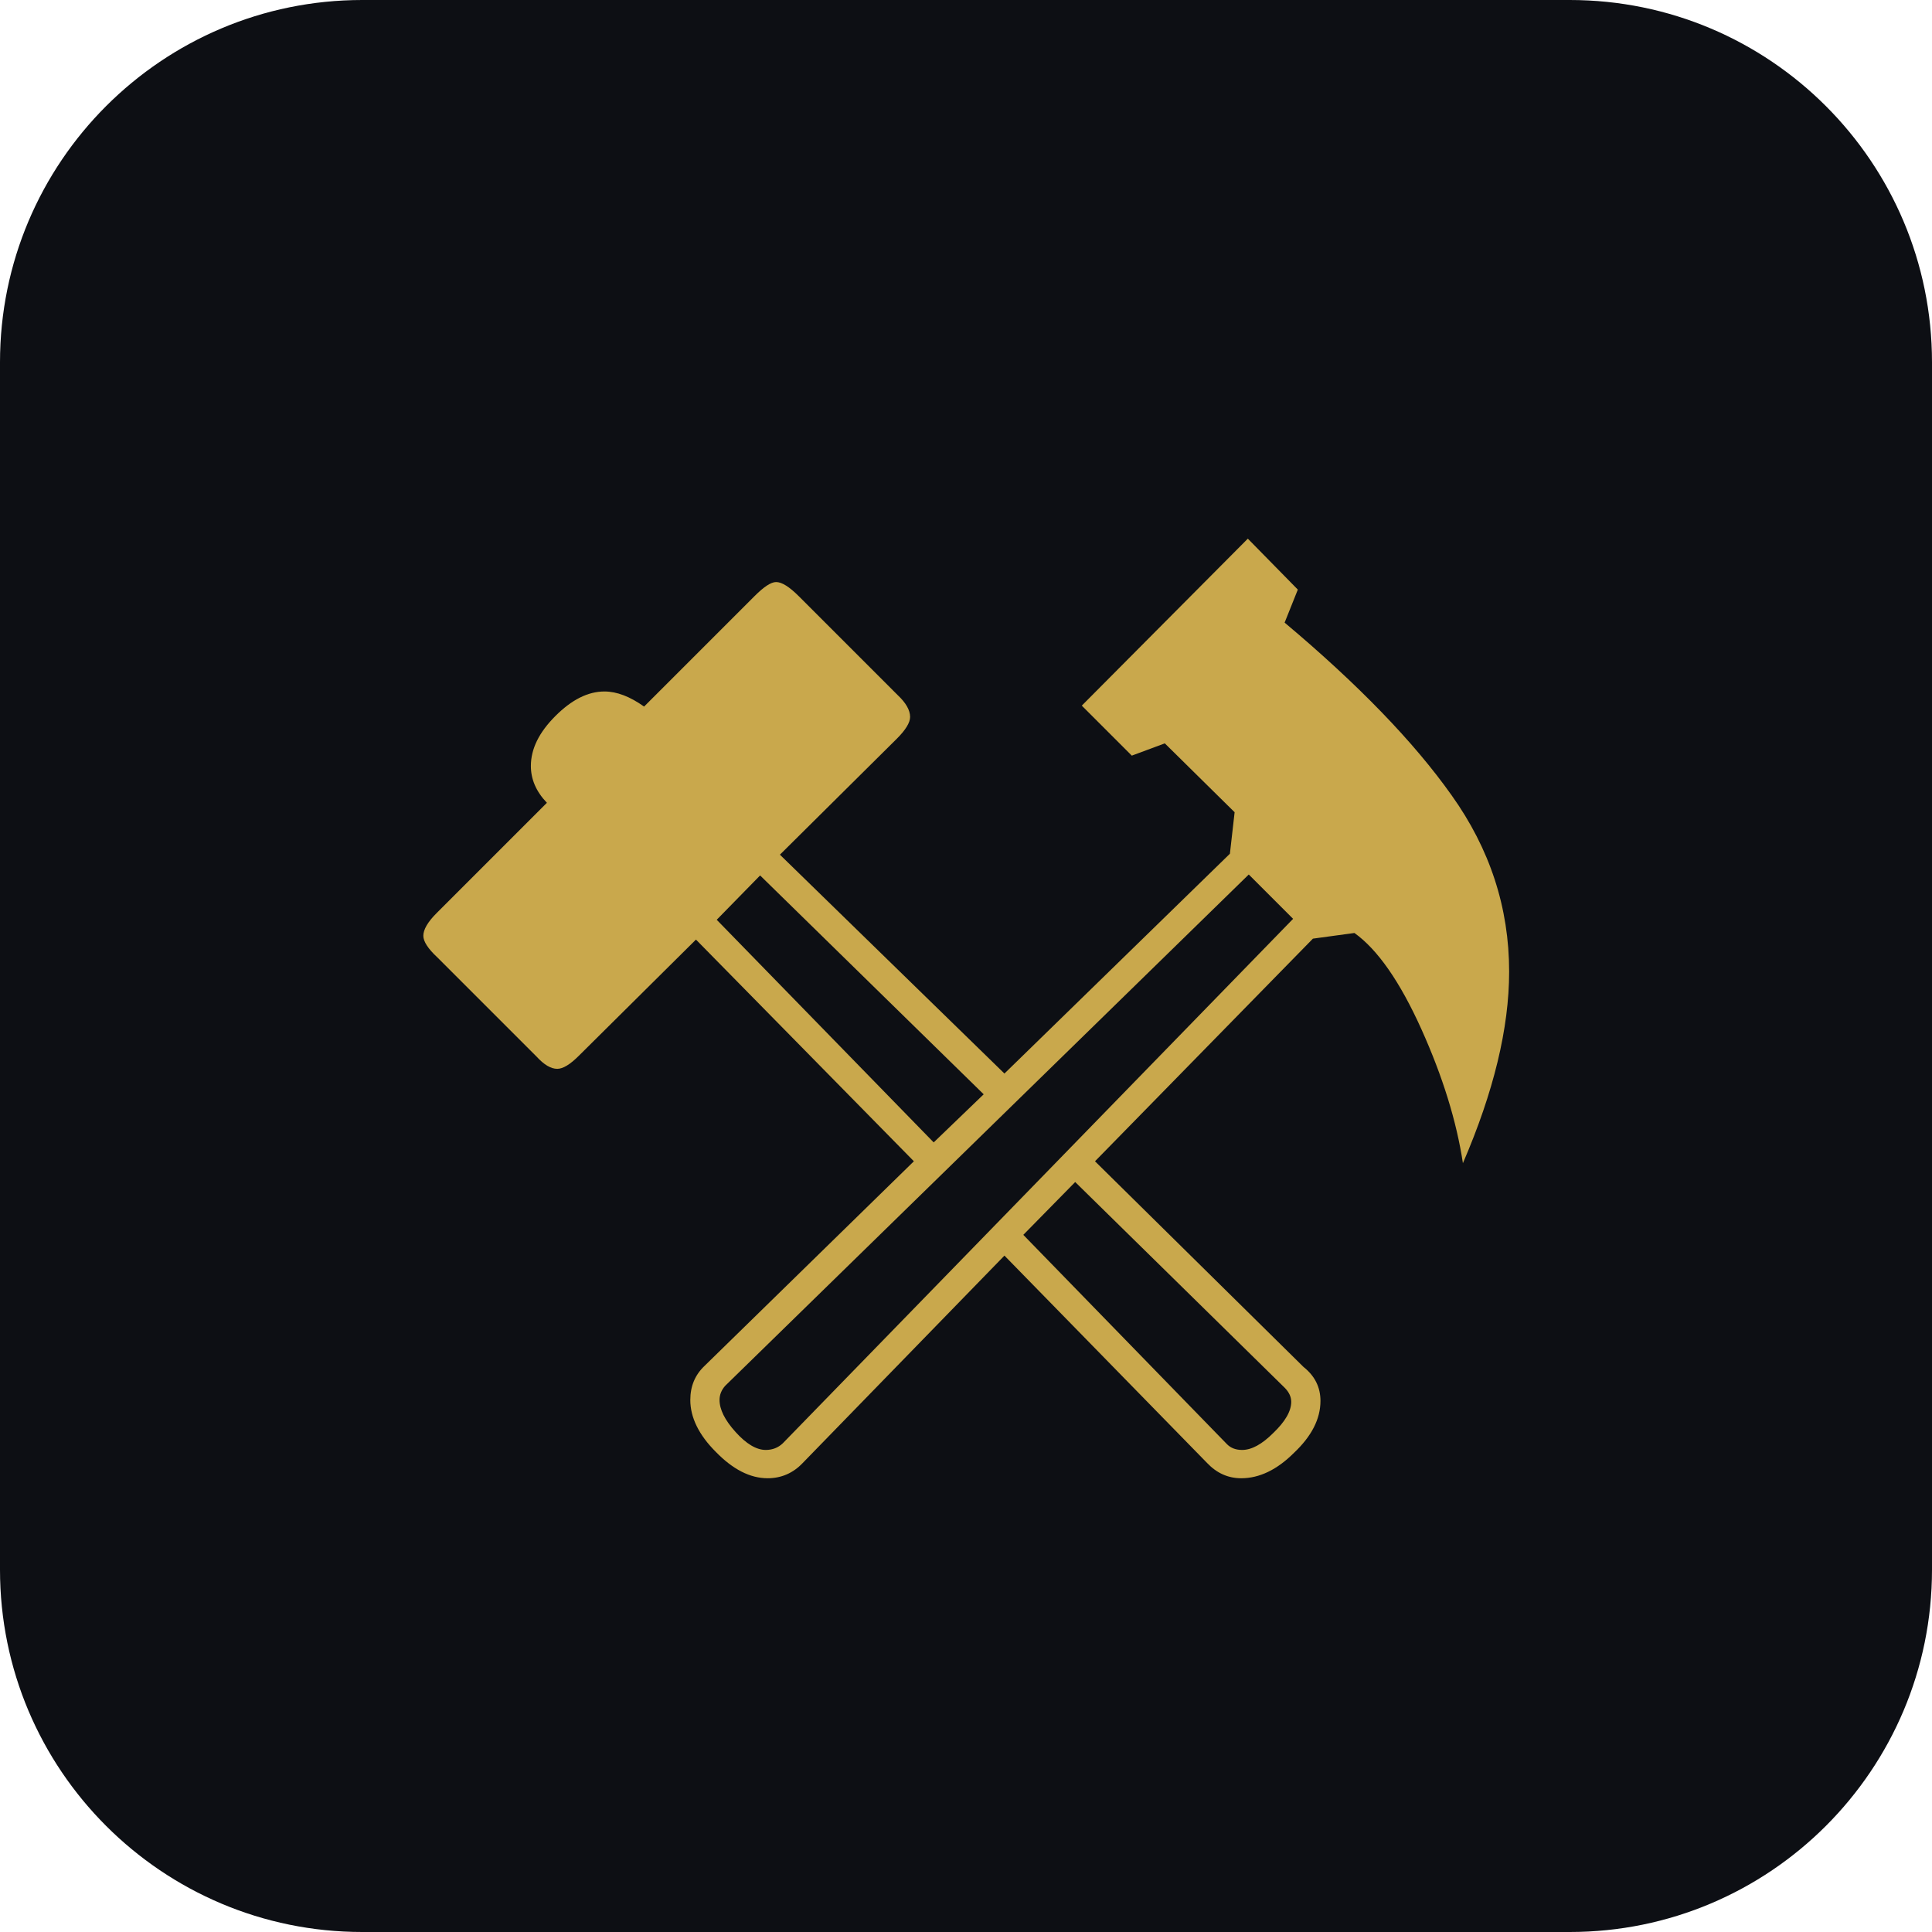
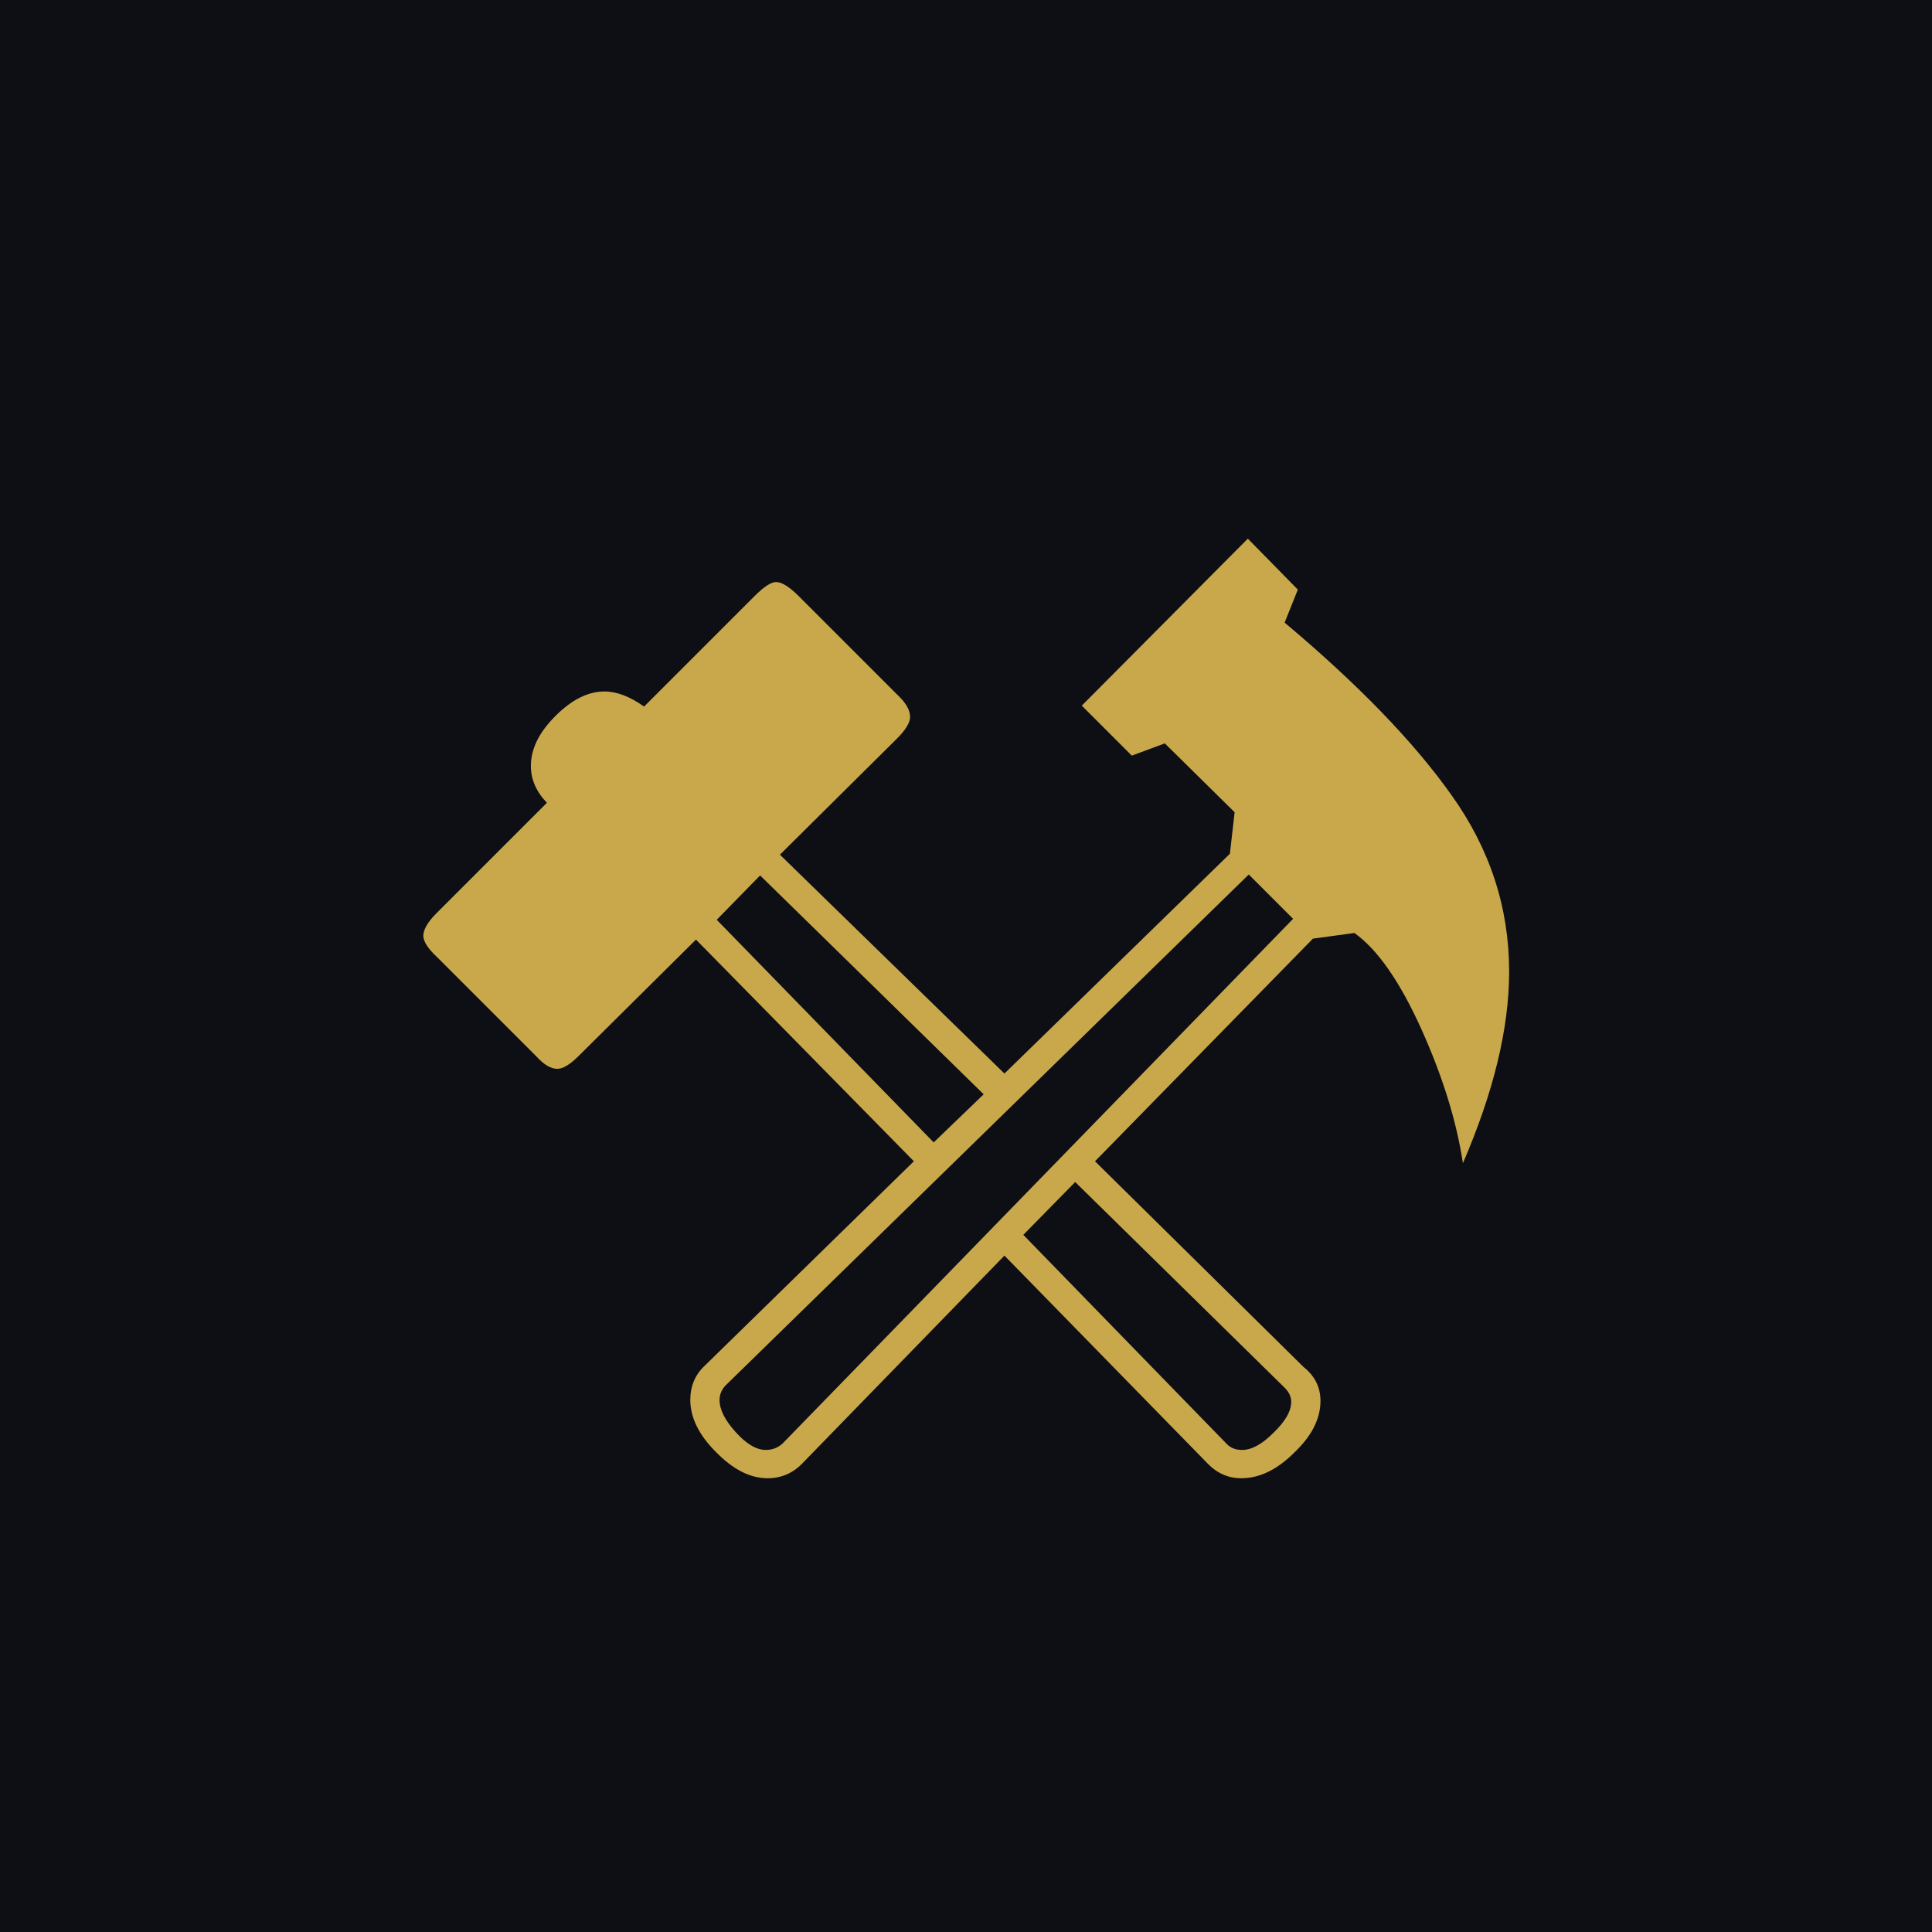
<svg xmlns="http://www.w3.org/2000/svg" viewBox="0 0 32 32">
-   <rect width="32" height="32" rx="6" fill="#0d0f14" />
-   <text x="16" y="23" font-size="20" text-anchor="middle" font-family="serif" fill="#c9a84c">⚒</text>
+   <rect width="32" height="32" fill="#0d0f14" />
+   <text x="16" y="23" font-size="20" text-anchor="middle" font-family="Segoe UI Symbol, serif" fill="#c9a84c">⚒</text>
</svg>
